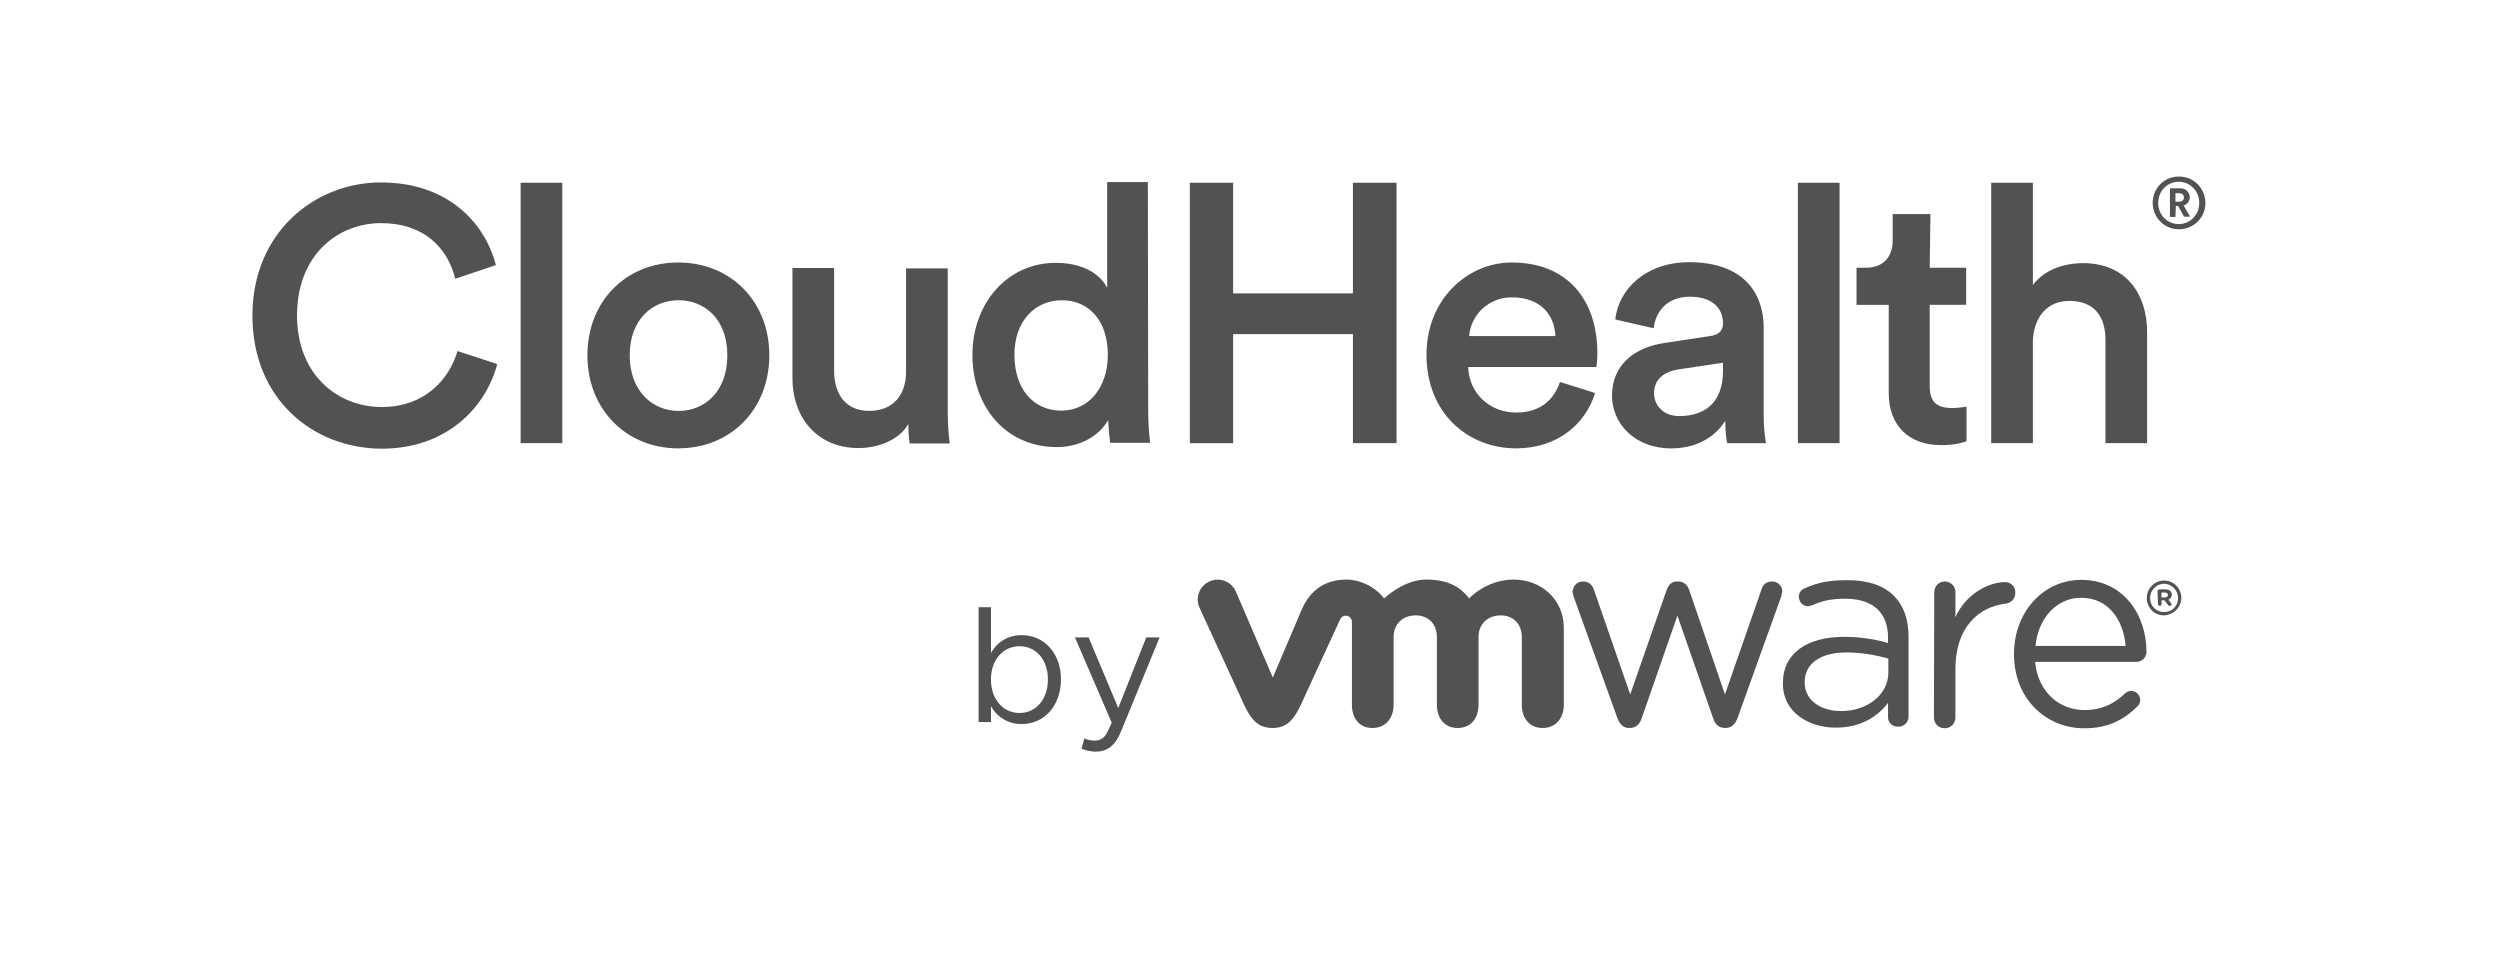
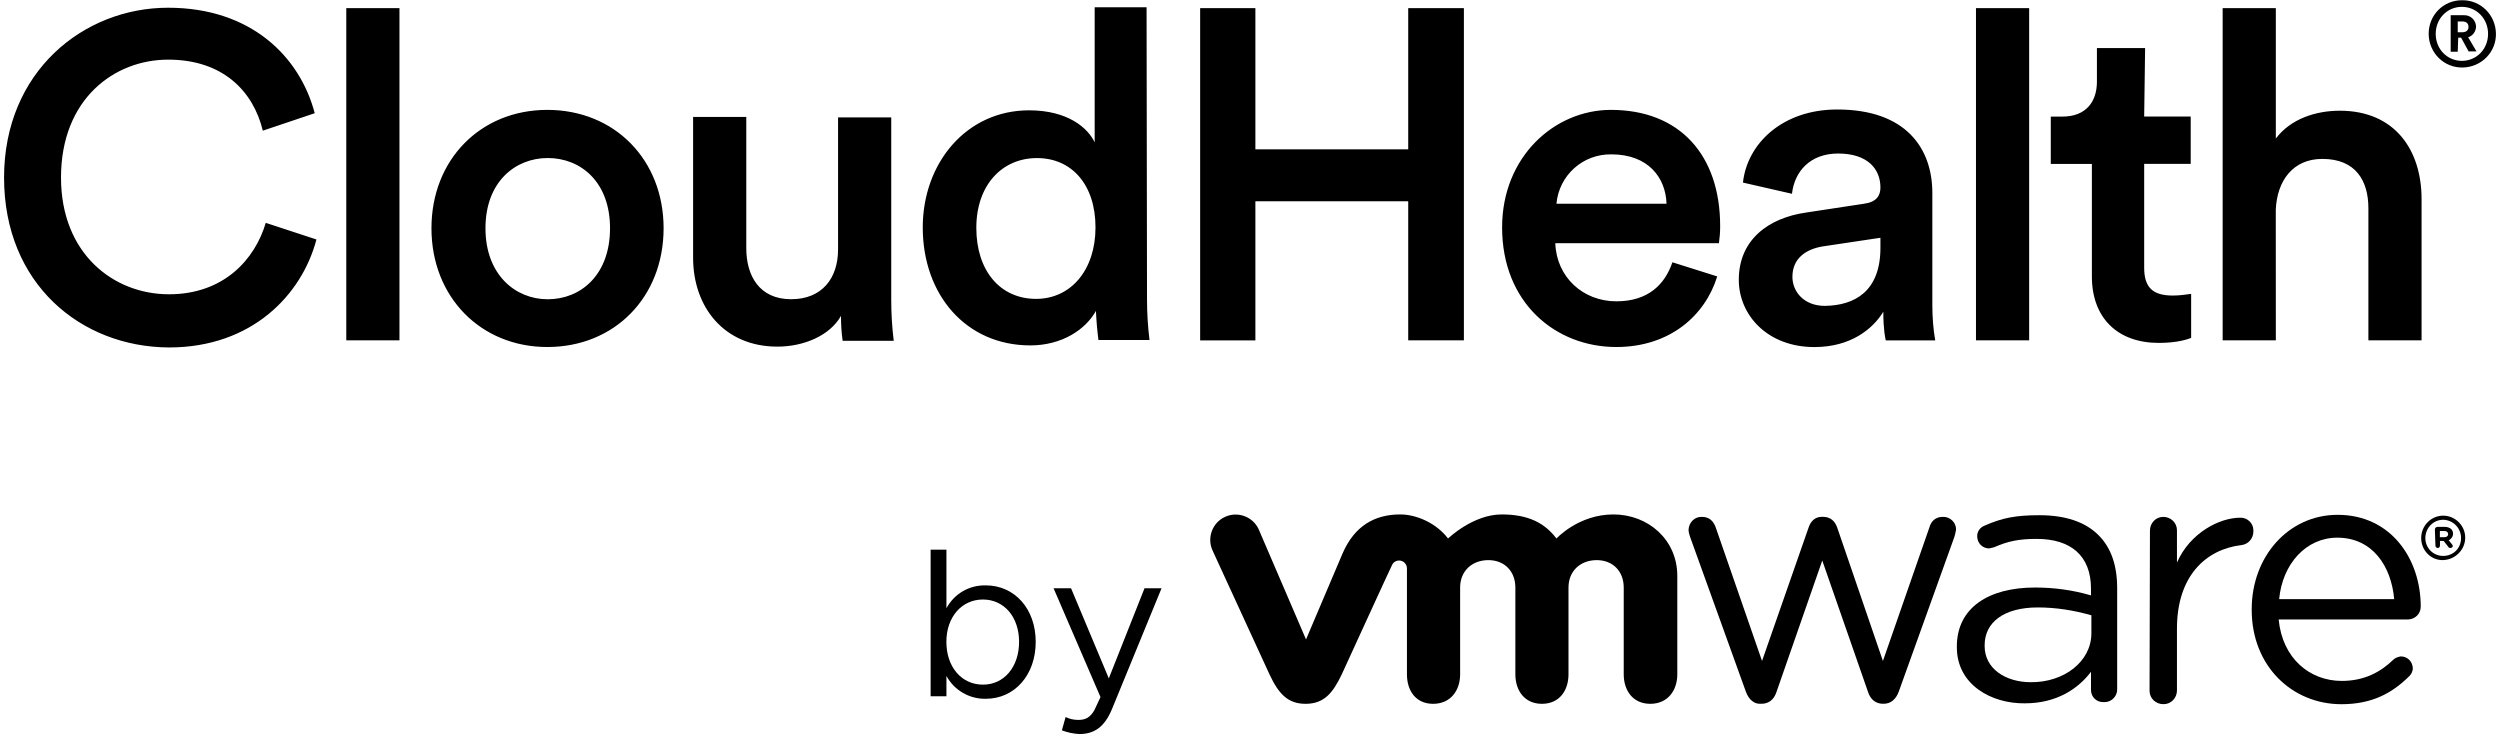
- <svg xmlns="http://www.w3.org/2000/svg" version="1.1" id="layer" x="0px" y="0px" viewBox="0 0 652 250" style="enable-background:new 0 0 652 250;" xml:space="preserve">
-   <style type="text/css">
- 	.st0{fill:#525252;}
- </style>
-   <g>
-     <path class="st0" d="M65.83,82.3c0-21.65,16.21-34.72,33.53-34.72c16.89,0,26.91,9.93,29.97,21.56l-10.61,3.57   c-1.95-8.06-8.15-14.52-19.35-14.52c-10.95,0-21.9,7.98-21.9,24.11c0,15.53,10.7,23.85,22.07,23.85c11.21,0,17.57-7.13,19.78-14.6   l10.36,3.4c-2.97,11.29-13.16,22.07-30.14,22.07C81.54,116.93,65.83,104.03,65.83,82.3z M135.78,115.57V47.66h10.87v67.91H135.78z    M200.64,92.65c0,14.09-10.02,24.28-23.77,24.28c-13.58,0-23.68-10.19-23.68-24.28c0-14.01,10.02-24.19,23.68-24.19   C190.62,68.46,200.64,78.65,200.64,92.65z M189.69,92.65c0-9.51-6.03-14.35-12.73-14.35c-6.62,0-12.73,4.84-12.73,14.35   s6.11,14.52,12.73,14.52C183.66,107.17,189.69,102.25,189.69,92.65L189.69,92.65z M223.9,116.85c-10.87,0-17.23-8.06-17.23-18.17   V69.9h10.87v26.82c0,5.6,2.63,10.44,9.17,10.44c6.28,0,9.59-4.24,9.59-10.19V69.99h10.87v37.35c0,2.8,0.17,5.6,0.51,8.32h-10.44   c-0.25-1.7-0.34-3.4-0.34-5.09C234.59,114.64,229.24,116.85,223.9,116.85L223.9,116.85z M299.45,107.17c0,2.8,0.17,5.6,0.51,8.32   h-10.44c-0.25-1.95-0.42-3.9-0.51-5.94c-2.12,3.82-6.96,7.05-13.41,7.05c-13.16,0-21.99-10.36-21.99-24.11   c0-13.16,8.91-23.94,21.73-23.94c7.98,0,12.05,3.65,13.41,6.54V47.49h10.61L299.45,107.17z M276.78,107.09   c7.13,0,12.14-5.94,12.14-14.6c0-8.74-4.84-14.18-11.97-14.18s-12.39,5.52-12.39,14.26S269.4,107.09,276.78,107.09z M352.84,115.57   V87.14H321.6v28.44h-11.29V47.66h11.29v28.86h31.24V47.66h11.38v67.91H352.84z M416,102.5c-2.46,7.98-9.68,14.43-20.63,14.43   c-12.39,0-23.34-9-23.34-24.45c0-14.43,10.7-24.02,22.24-24.02c14.09,0,22.33,9.25,22.33,23.77c0,1.19-0.08,2.29-0.25,3.48h-33.45   c0.25,6.96,5.69,11.88,12.48,11.88c6.54,0,9.93-3.48,11.46-7.98L416,102.5z M405.64,87.65c-0.17-5.35-3.74-10.1-11.29-10.1   c-5.86-0.08-10.7,4.33-11.21,10.1H405.64z M434.25,89.43l11.71-1.78c2.63-0.34,3.4-1.7,3.4-3.31c0-3.82-2.63-6.96-8.66-6.96   c-5.69,0-8.91,3.65-9.42,8.23l-10.02-2.29c0.85-7.89,7.98-14.94,19.27-14.94c14.09,0,19.44,7.98,19.44,17.06v22.84   c0,2.46,0.17,4.92,0.59,7.3h-10.1c-0.08-0.25-0.51-2.12-0.51-5.86c-2.12,3.48-6.62,7.22-14.09,7.22c-9.59,0-15.45-6.54-15.45-13.75   C420.41,95.03,426.44,90.53,434.25,89.43L434.25,89.43z M449.36,96.64v-2.04l-11.88,1.78c-3.4,0.59-6.11,2.46-6.11,6.2   c0,3.06,2.38,5.94,6.62,5.94C444.1,108.44,449.36,105.56,449.36,96.64L449.36,96.64z M468.89,115.57V47.66h10.87v67.91H468.89z    M503.27,69.82h9.51v9.68h-9.51v21.22c0,4.07,1.78,5.69,5.86,5.69c1.27,0,2.55-0.17,3.74-0.34v9c-0.68,0.25-2.72,1.02-6.62,1.02   c-8.4,0-13.67-5.09-13.67-13.58v-23h-8.4v-9.68h2.38c4.84,0,7.05-3.06,7.05-7.13v-6.88h9.85L503.27,69.82z M530.18,115.57h-10.87   V47.66h10.87v26.66c3.06-4.07,8.23-5.69,13.07-5.69c11.29,0,16.72,8.06,16.72,18.08v28.86h-10.87V88.58c0-5.6-2.55-10.1-9.42-10.1   c-6.03,0-9.25,4.5-9.51,10.36L530.18,115.57z" />
-     <path class="st0" d="M568.21,46.05c3.82-0.08,6.88,2.97,6.96,6.79s-2.97,6.88-6.79,6.96c-3.82,0.08-6.88-2.97-6.96-6.79v-0.08   C561.41,49.11,564.39,46.05,568.21,46.05z M568.21,58.44c2.97,0,5.35-2.38,5.35-5.52s-2.38-5.52-5.35-5.52   c-2.97,0-5.35,2.38-5.35,5.52S565.23,58.44,568.21,58.44z M567.36,56.58h-1.44v-7.47h2.63c1.36-0.08,2.46,0.93,2.55,2.21v0.08   c0,1.02-0.68,1.95-1.61,2.21l1.7,2.89h-1.61l-1.53-2.8h-0.59L567.36,56.58z M568.29,52.59c0.85,0,1.27-0.42,1.27-1.1   s-0.42-1.1-1.27-1.1h-0.93v2.21H568.29z" />
-     <path class="st0" d="M421.86,187.39l-11.38-31.58c-0.17-0.51-0.34-1.02-0.34-1.53c0.08-1.53,1.27-2.72,2.8-2.63   c1.44,0,2.38,0.93,2.8,2.29l9.42,27.16l9.51-27.25c0.42-1.27,1.27-2.21,2.72-2.21h0.25c1.53,0,2.46,0.93,2.89,2.21l9.34,27.25   l9.51-27.33c0.34-1.19,1.19-2.12,2.72-2.12c1.44-0.08,2.72,1.1,2.72,2.55l0,0c-0.08,0.51-0.17,1.02-0.34,1.53l-11.38,31.66   c-0.59,1.61-1.7,2.46-3.06,2.46h-0.17c-1.44,0-2.55-0.85-3.06-2.46l-9.34-26.82l-9.34,26.82c-0.51,1.61-1.61,2.46-3.06,2.46h-0.17   C423.55,189.94,422.45,189,421.86,187.39" />
-     <path class="st0" d="M504.45,154.45c0-1.53,1.19-2.8,2.72-2.8s2.8,1.19,2.8,2.72c0,0.08,0,0.08,0,0.17v6.45   c2.72-6.2,8.83-9.17,12.9-9.17c1.44-0.08,2.72,1.1,2.72,2.55c0,0.08,0,0.17,0,0.25c0,1.44-1.02,2.63-2.46,2.8   c-7.22,0.85-13.16,6.28-13.16,17.06v12.65c0,1.53-1.19,2.8-2.72,2.8c0,0,0,0-0.08,0c-1.53,0-2.8-1.19-2.8-2.72v-0.08L504.45,154.45   " />
-     <path class="st0" d="M543.59,189.94c-10.1,0-18.34-7.81-18.34-19.27v-0.17c0-10.7,7.47-19.27,17.57-19.27   c10.87,0,16.98,9,16.98,18.76c0,1.44-1.1,2.55-2.55,2.63h-26.49c0.76,7.98,6.37,12.56,12.9,12.56c4.58,0,7.89-1.78,10.53-4.33   c0.42-0.42,1.02-0.59,1.53-0.68c1.36,0,2.38,1.02,2.46,2.38c0,0.68-0.34,1.36-0.85,1.78C553.86,187.73,549.78,189.94,543.59,189.94    M554.37,168.46c-0.59-6.71-4.41-12.56-11.63-12.56c-6.37,0-11.21,5.35-11.88,12.56H554.37z" />
-     <path class="st0" d="M464.98,178.31v-0.17c0-7.89,6.45-12.05,15.96-12.05c3.9,0,7.72,0.51,11.46,1.61v-1.36   c0-6.71-4.07-10.19-11.12-10.19c-3.74,0-5.94,0.51-8.66,1.7c-0.34,0.08-0.68,0.17-1.02,0.25c-1.36,0-2.38-1.02-2.46-2.38   c-0.08-1.02,0.59-1.95,1.53-2.29c3.65-1.61,6.45-2.12,11.21-2.12c5.26,0,9.34,1.36,12.05,4.07c2.55,2.55,3.82,6.11,3.82,10.87   v20.54c0.08,1.44-1.1,2.72-2.55,2.72c-0.08,0-0.08,0-0.17,0c-1.44,0.08-2.63-1.02-2.63-2.46c0-0.08,0-0.08,0-0.17v-3.57   c-2.55,3.4-6.96,6.45-13.5,6.45C472.03,189.85,464.98,185.95,464.98,178.31 M492.48,175.42v-3.65c-3.57-1.02-7.22-1.61-10.95-1.61   c-6.96,0-10.87,3.06-10.87,7.72v0.17c0,4.67,4.33,7.39,9.42,7.39C486.8,185.52,492.48,181.28,492.48,175.42" />
-     <path class="st0" d="M322.28,154.2c-1.19-2.63-4.33-3.74-6.88-2.55c-2.63,1.19-3.74,4.33-2.55,6.88l11.63,25.3   c1.87,3.99,3.74,6.03,7.39,6.03c3.82,0,5.6-2.29,7.39-6.03c0,0,10.1-22.07,10.27-22.33c0.25-0.59,0.85-0.93,1.44-0.93   c0.93,0,1.61,0.76,1.61,1.61v21.65c0,3.31,1.78,6.03,5.35,6.03s5.52-2.72,5.52-6.03v-17.74c0-3.4,2.46-5.6,5.77-5.6   c3.31,0,5.52,2.29,5.52,5.6v17.74c0,3.31,1.87,6.03,5.43,6.03c3.57,0,5.43-2.72,5.43-6.03v-17.74c0-3.4,2.46-5.6,5.77-5.6   c3.31,0,5.52,2.29,5.52,5.6v17.74c0,3.31,1.87,6.03,5.43,6.03s5.52-2.72,5.52-6.03v-20.12c0-7.39-5.94-12.56-13.07-12.56   s-11.63,4.92-11.63,4.92c-2.38-3.14-5.69-4.92-11.21-4.92c-5.86,0-10.95,4.92-10.95,4.92c-2.38-3.14-6.45-4.92-9.76-4.92   c-5.18,0-9.34,2.29-11.8,7.98l-7.47,17.57L322.28,154.2" />
-     <path class="st0" d="M559.89,155.98L559.89,155.98c0-2.55,2.04-4.58,4.5-4.58s4.5,2.04,4.5,4.5l0,0l0,0c0,2.46-2.04,4.5-4.5,4.58   C561.92,160.57,559.89,158.53,559.89,155.98C559.89,156.07,559.89,156.07,559.89,155.98 M568.04,155.98L568.04,155.98   c0-2.04-1.61-3.65-3.57-3.74h-0.08c-2.04,0-3.65,1.7-3.65,3.74l0,0l0,0c0,2.04,1.61,3.65,3.65,3.65   C566.42,159.63,568.04,158.1,568.04,155.98" />
-     <path class="st0" d="M562.69,154.2c0-0.25,0.25-0.51,0.51-0.51l0,0h1.53c0.51,0,0.93,0.17,1.27,0.42c0.59,0.59,0.51,1.53-0.08,2.04   c-0.08,0.08-0.25,0.25-0.42,0.25l0.68,0.85c0.08,0.08,0.17,0.25,0.17,0.34c0,0.25-0.25,0.42-0.51,0.42c-0.17,0-0.34-0.08-0.42-0.25   l-0.93-1.19h-0.76v0.93c0,0.25-0.17,0.51-0.42,0.51l0,0c-0.25,0-0.51-0.17-0.51-0.51L562.69,154.2z M564.64,155.81   c0.42,0,0.76-0.25,0.76-0.59l0,0c0-0.42-0.25-0.68-0.76-0.68h-0.93v1.27H564.64z" />
-     <path class="st0" d="M276.7,177.2c0,6.79-4.33,11.63-10.19,11.63c-3.31,0.08-6.45-1.7-8.06-4.67v4.16h-3.23v-29.97h3.23v11.97   c1.61-2.97,4.67-4.75,8.06-4.67C272.37,165.66,276.7,170.41,276.7,177.2z M273.3,177.2c0-5.09-3.06-8.66-7.39-8.66   c-4.33,0-7.47,3.57-7.47,8.66s3.06,8.74,7.47,8.74C270.25,185.95,273.3,182.3,273.3,177.2L273.3,177.2z" />
-     <path class="st0" d="M282.05,195.28l0.76-2.72c0.85,0.42,1.7,0.59,2.63,0.59c1.44,0,2.38-0.51,3.23-1.95l1.27-2.72l-9.59-22.24   h3.57l7.72,18.42l7.3-18.42h3.48l-10.1,24.62c-1.53,3.74-3.65,5.18-6.71,5.18C284.34,195.96,283.15,195.71,282.05,195.28z" />
-   </g>
+ <svg xmlns="http://www.w3.org/2000/svg" viewBox="0 0 511 151" version="1.1">
+   <path d="M0.83,36.3 C0.83,14.65 17.04,1.58 34.36,1.58 C51.25,1.58 61.27,11.51 64.33,23.14 L53.72,26.71 C51.77,18.65 45.57,12.19 34.37,12.19 C23.42,12.19 12.47,20.17 12.47,36.3 C12.47,51.83 23.17,60.15 34.54,60.15 C45.75,60.15 52.11,53.02 54.32,45.55 L64.68,48.95 C61.71,60.24 51.52,71.02 34.54,71.02 C16.54,70.93 0.83,58.03 0.83,36.3 Z M70.78,69.57 L70.78,1.66 L81.65,1.66 L81.65,69.57 L70.78,69.57 Z M135.64,46.65 C135.64,60.74 125.62,70.93 111.87,70.93 C98.29,70.93 88.19,60.74 88.19,46.65 C88.19,32.64 98.21,22.46 111.87,22.46 C125.62,22.46 135.64,32.65 135.64,46.65 Z M124.69,46.65 C124.69,37.14 118.66,32.3 111.96,32.3 C105.34,32.3 99.23,37.14 99.23,46.65 C99.23,56.16 105.34,61.17 111.96,61.17 C118.66,61.17 124.69,56.25 124.69,46.65 L124.69,46.65 Z M158.9,70.85 C148.03,70.85 141.67,62.79 141.67,52.68 L141.67,23.9 L152.54,23.9 L152.54,50.72 C152.54,56.32 155.17,61.16 161.71,61.16 C167.99,61.16 171.3,56.92 171.3,50.97 L171.3,23.99 L182.17,23.99 L182.17,61.34 C182.17,64.14 182.34,66.94 182.68,69.66 L172.24,69.66 C171.99,67.96 171.9,66.26 171.9,64.57 C169.59,68.64 164.24,70.85 158.9,70.85 L158.9,70.85 Z M234.45,61.17 C234.45,63.97 234.62,66.77 234.96,69.49 L224.52,69.49 C224.27,67.54 224.1,65.59 224.01,63.55 C221.89,67.37 217.05,70.6 210.6,70.6 C197.44,70.6 188.61,60.24 188.61,46.49 C188.61,33.33 197.52,22.55 210.34,22.55 C218.32,22.55 222.39,26.2 223.75,29.09 L223.75,1.49 L234.36,1.49 L234.45,61.17 Z M211.78,61.09 C218.91,61.09 223.92,55.15 223.92,46.49 C223.92,37.75 219.08,32.31 211.95,32.31 C204.82,32.31 199.56,37.83 199.56,46.57 C199.56,55.31 204.4,61.09 211.78,61.09 Z M287.84,69.57 L287.84,41.14 L256.6,41.14 L256.6,69.58 L245.31,69.58 L245.31,1.66 L256.6,1.66 L256.6,30.52 L287.84,30.52 L287.84,1.66 L299.22,1.66 L299.22,69.57 L287.84,69.57 Z M351,56.5 C348.54,64.48 341.32,70.93 330.37,70.93 C317.98,70.93 307.03,61.93 307.03,46.48 C307.03,32.05 317.73,22.46 329.27,22.46 C343.36,22.46 351.6,31.71 351.6,46.23 C351.6,47.42 351.52,48.52 351.35,49.71 L317.9,49.71 C318.15,56.67 323.59,61.59 330.38,61.59 C336.92,61.59 340.31,58.11 341.84,53.61 L351,56.5 Z M340.64,41.65 C340.47,36.3 336.9,31.55 329.35,31.55 C323.49,31.47 318.65,35.88 318.14,41.65 L340.64,41.65 Z M369.25,43.43 L380.96,41.65 C383.59,41.31 384.36,39.95 384.36,38.34 C384.36,34.52 381.73,31.38 375.7,31.38 C370.01,31.38 366.79,35.03 366.28,39.61 L356.26,37.32 C357.11,29.43 364.24,22.38 375.53,22.38 C389.62,22.38 394.97,30.36 394.97,39.44 L394.97,62.28 C394.97,64.74 395.14,67.2 395.56,69.58 L385.46,69.58 C385.38,69.33 384.95,67.46 384.95,63.72 C382.83,67.2 378.33,70.94 370.86,70.94 C361.27,70.94 355.41,64.4 355.41,57.19 C355.41,49.03 361.44,44.53 369.25,43.43 L369.25,43.43 Z M384.36,50.64 L384.36,48.6 L372.48,50.38 C369.08,50.97 366.37,52.84 366.37,56.58 C366.37,59.64 368.75,62.52 372.99,62.52 C379.1,62.44 384.36,59.56 384.36,50.64 L384.36,50.64 Z M403.89,69.57 L403.89,1.66 L414.76,1.66 L414.76,69.57 L403.89,69.57 Z M438.27,23.82 L447.78,23.82 L447.78,33.5 L438.27,33.5 L438.27,54.72 C438.27,58.79 440.05,60.41 444.13,60.41 C445.4,60.41 446.68,60.24 447.87,60.07 L447.87,69.07 C447.19,69.32 445.15,70.09 441.25,70.09 C432.85,70.09 427.58,65 427.58,56.51 L427.58,33.51 L419.18,33.51 L419.18,23.83 L421.56,23.83 C426.4,23.83 428.61,20.77 428.61,16.7 L428.61,9.82 L438.46,9.82 L438.27,23.82 Z M465.18,69.57 L454.31,69.57 L454.31,1.66 L465.18,1.66 L465.18,28.32 C468.24,24.25 473.41,22.63 478.25,22.63 C489.54,22.63 494.97,30.69 494.97,40.71 L494.97,69.57 L484.1,69.57 L484.1,42.58 C484.1,36.98 481.55,32.48 474.68,32.48 C468.65,32.48 465.43,36.98 465.17,42.84 L465.18,69.57 Z" id="Shape" />
+   <path d="M503.21,0.05 C507.03,-0.03 510.09,3.02 510.17,6.84 C510.25,10.66 507.2,13.72 503.38,13.8 C499.56,13.88 496.5,10.83 496.42,7.01 L496.42,6.93 C496.41,3.11 499.39,0.05 503.21,0.05 Z M503.21,12.44 C506.18,12.44 508.56,10.06 508.56,6.92 C508.56,3.78 506.18,1.4 503.21,1.4 C500.24,1.4 497.86,3.78 497.86,6.92 C497.86,10.06 500.23,12.44 503.21,12.44 Z M502.36,10.58 L500.92,10.58 L500.92,3.11 L503.55,3.11 C504.91,3.03 506.01,4.04 506.1,5.32 L506.1,5.4 C506.1,6.42 505.42,7.35 504.49,7.61 L506.19,10.5 L504.58,10.5 L503.05,7.7 L502.46,7.7 L502.36,10.58 Z M503.29,6.59 C504.14,6.59 504.56,6.17 504.56,5.49 C504.56,4.81 504.14,4.39 503.29,4.39 L502.36,4.39 L502.36,6.6 L503.29,6.6 L503.29,6.59 Z" id="Shape" />
+   <path d="M356.86,141.39 L345.48,109.81 C345.31,109.3 345.14,108.79 345.14,108.28 C345.22,106.75 346.41,105.56 347.94,105.65 C349.38,105.65 350.32,106.58 350.74,107.94 L360.16,135.1 L369.67,107.85 C370.09,106.58 370.94,105.64 372.39,105.64 L372.64,105.64 C374.17,105.64 375.1,106.57 375.53,107.85 L384.87,135.1 L394.38,107.77 C394.72,106.58 395.57,105.65 397.1,105.65 C398.54,105.57 399.82,106.75 399.82,108.2 L399.82,108.2 C399.74,108.71 399.65,109.22 399.48,109.73 L388.1,141.39 C387.51,143 386.4,143.85 385.04,143.85 L384.87,143.85 C383.43,143.85 382.32,143 381.81,141.39 L372.47,114.57 L363.13,141.39 C362.62,143 361.52,143.85 360.07,143.85 L359.9,143.85 C358.55,143.94 357.45,143 356.86,141.39" id="Path" />
+   <path d="M439.45,108.45 C439.45,106.92 440.64,105.65 442.17,105.65 C443.7,105.65 444.97,106.84 444.97,108.37 C444.97,108.45 444.97,108.45 444.97,108.54 L444.97,114.99 C447.69,108.79 453.8,105.82 457.87,105.82 C459.31,105.74 460.59,106.92 460.59,108.37 C460.59,108.45 460.59,108.54 460.59,108.62 C460.59,110.06 459.57,111.25 458.13,111.42 C450.91,112.27 444.97,117.7 444.97,128.48 L444.97,141.13 C444.97,142.66 443.78,143.93 442.25,143.93 C442.25,143.93 442.25,143.93 442.17,143.93 C440.64,143.93 439.37,142.74 439.37,141.21 L439.37,141.13 L439.45,108.45" id="Path" />
+   <path d="M478.59,143.94 C468.49,143.94 460.25,136.13 460.25,124.67 L460.25,124.5 C460.25,113.8 467.72,105.23 477.82,105.23 C488.69,105.23 494.8,114.23 494.8,123.99 C494.8,125.43 493.7,126.54 492.25,126.62 L465.76,126.62 C466.52,134.6 472.13,139.18 478.66,139.18 C483.24,139.18 486.55,137.4 489.19,134.85 C489.61,134.43 490.21,134.26 490.72,134.17 C492.08,134.17 493.1,135.19 493.18,136.55 C493.18,137.23 492.84,137.91 492.33,138.33 C488.86,141.73 484.78,143.94 478.59,143.94 L478.59,143.94 Z M489.37,122.46 C488.78,115.75 484.96,109.9 477.74,109.9 C471.37,109.9 466.53,115.25 465.86,122.46 L489.37,122.46 Z" id="Shape" />
+   <path d="M399.98,132.31 L399.98,132.14 C399.98,124.25 406.43,120.09 415.94,120.09 C419.84,120.09 423.66,120.6 427.4,121.7 L427.4,120.34 C427.4,113.63 423.33,110.15 416.28,110.15 C412.54,110.15 410.34,110.66 407.62,111.85 C407.28,111.93 406.94,112.02 406.6,112.1 C405.24,112.1 404.22,111.08 404.14,109.72 C404.06,108.7 404.73,107.77 405.67,107.43 C409.32,105.82 412.12,105.31 416.88,105.31 C422.14,105.31 426.22,106.67 428.93,109.38 C431.48,111.93 432.75,115.49 432.75,120.25 L432.75,140.79 C432.83,142.23 431.65,143.51 430.2,143.51 C430.12,143.51 430.12,143.51 430.03,143.51 C428.59,143.59 427.4,142.49 427.4,141.05 C427.4,140.97 427.4,140.97 427.4,140.88 L427.4,137.31 C424.85,140.71 420.44,143.76 413.9,143.76 C407.03,143.85 399.98,139.95 399.98,132.31 M427.48,129.42 L427.48,125.77 C423.91,124.75 420.26,124.16 416.53,124.16 C409.57,124.16 405.66,127.22 405.66,131.88 L405.66,132.05 C405.66,136.72 409.99,139.44 415.08,139.44 C421.8,139.52 427.48,135.28 427.48,129.42" id="Shape" />
+   <path d="M257.28,108.2 C256.09,105.57 252.95,104.46 250.4,105.65 C247.77,106.84 246.66,109.98 247.85,112.53 L259.48,137.83 C261.35,141.82 263.22,143.86 266.87,143.86 C270.69,143.86 272.47,141.57 274.26,137.83 C274.26,137.83 284.36,115.76 284.53,115.5 C284.78,114.91 285.38,114.57 285.97,114.57 C286.9,114.57 287.58,115.33 287.58,116.18 L287.58,137.83 C287.58,141.14 289.36,143.86 292.93,143.86 C296.5,143.86 298.45,141.14 298.45,137.83 L298.45,120.09 C298.45,116.69 300.91,114.49 304.22,114.49 C307.53,114.49 309.74,116.78 309.74,120.09 L309.74,137.83 C309.74,141.14 311.61,143.86 315.17,143.86 C318.74,143.86 320.6,141.14 320.6,137.83 L320.6,120.09 C320.6,116.69 323.06,114.49 326.37,114.49 C329.68,114.49 331.89,116.78 331.89,120.09 L331.89,137.83 C331.89,141.14 333.76,143.86 337.32,143.86 C340.88,143.86 342.84,141.14 342.84,137.83 L342.84,117.71 C342.84,110.32 336.9,105.15 329.77,105.15 C322.64,105.15 318.14,110.07 318.14,110.07 C315.76,106.93 312.45,105.15 306.93,105.15 C301.07,105.15 295.98,110.07 295.98,110.07 C293.6,106.93 289.53,105.15 286.22,105.15 C281.04,105.15 276.88,107.44 274.42,113.13 L266.95,130.7 L257.28,108.2" id="Path" />
+   <path d="M494.89,109.98 L494.89,109.98 C494.89,107.43 496.93,105.4 499.39,105.4 C501.85,105.4 503.89,107.44 503.89,109.9 L503.89,109.9 L503.89,109.9 C503.89,112.36 501.85,114.4 499.39,114.48 C496.92,114.57 494.89,112.53 494.89,109.98 C494.89,110.07 494.89,110.07 494.89,109.98 M503.04,109.98 L503.04,109.98 C503.04,107.94 501.43,106.33 499.47,106.24 L499.39,106.24 C497.35,106.24 495.74,107.94 495.74,109.98 L495.74,109.98 L495.74,109.98 C495.74,112.02 497.35,113.63 499.39,113.63 C501.42,113.63 503.04,112.1 503.04,109.98" id="Shape" />
+   <path d="M497.69,108.2 C497.69,107.95 497.94,107.69 498.2,107.69 L498.2,107.69 L499.73,107.69 C500.24,107.69 500.66,107.86 501,108.11 C501.59,108.7 501.51,109.64 500.92,110.15 C500.84,110.23 500.67,110.4 500.5,110.4 L501.18,111.25 C501.26,111.33 501.35,111.5 501.35,111.59 C501.35,111.84 501.1,112.01 500.84,112.01 C500.67,112.01 500.5,111.93 500.42,111.76 L499.49,110.57 L498.73,110.57 L498.73,111.5 C498.73,111.75 498.56,112.01 498.31,112.01 L498.31,112.01 C498.06,112.01 497.8,111.84 497.8,111.5 L497.69,108.2 Z M499.64,109.81 C500.06,109.81 500.4,109.56 500.4,109.22 L500.4,109.22 C500.4,108.8 500.15,108.54 499.64,108.54 L498.71,108.54 L498.71,109.81 L499.64,109.81 Z" id="Shape" />
+   <path d="M211.7,131.2 C211.7,137.99 207.37,142.83 201.51,142.83 C198.2,142.91 195.06,141.13 193.45,138.16 L193.45,142.32 L190.22,142.32 L190.22,112.35 L193.45,112.35 L193.45,124.32 C195.06,121.35 198.12,119.57 201.51,119.65 C207.37,119.66 211.7,124.41 211.7,131.2 Z M208.3,131.2 C208.3,126.11 205.24,122.54 200.91,122.54 C196.58,122.54 193.44,126.11 193.44,131.2 C193.44,136.29 196.5,139.94 200.91,139.94 C205.25,139.95 208.3,136.3 208.3,131.2 L208.3,131.2 Z" id="Shape" />
+   <path d="M217.05,149.28 L217.81,146.56 C218.66,146.98 219.51,147.15 220.44,147.15 C221.88,147.15 222.82,146.64 223.67,145.2 L224.94,142.48 L215.35,120.24 L218.92,120.24 L226.64,138.66 L233.94,120.24 L237.42,120.24 L227.32,144.86 C225.79,148.6 223.67,150.04 220.61,150.04 C219.34,149.96 218.15,149.71 217.05,149.28 Z" id="Path" />
</svg>
